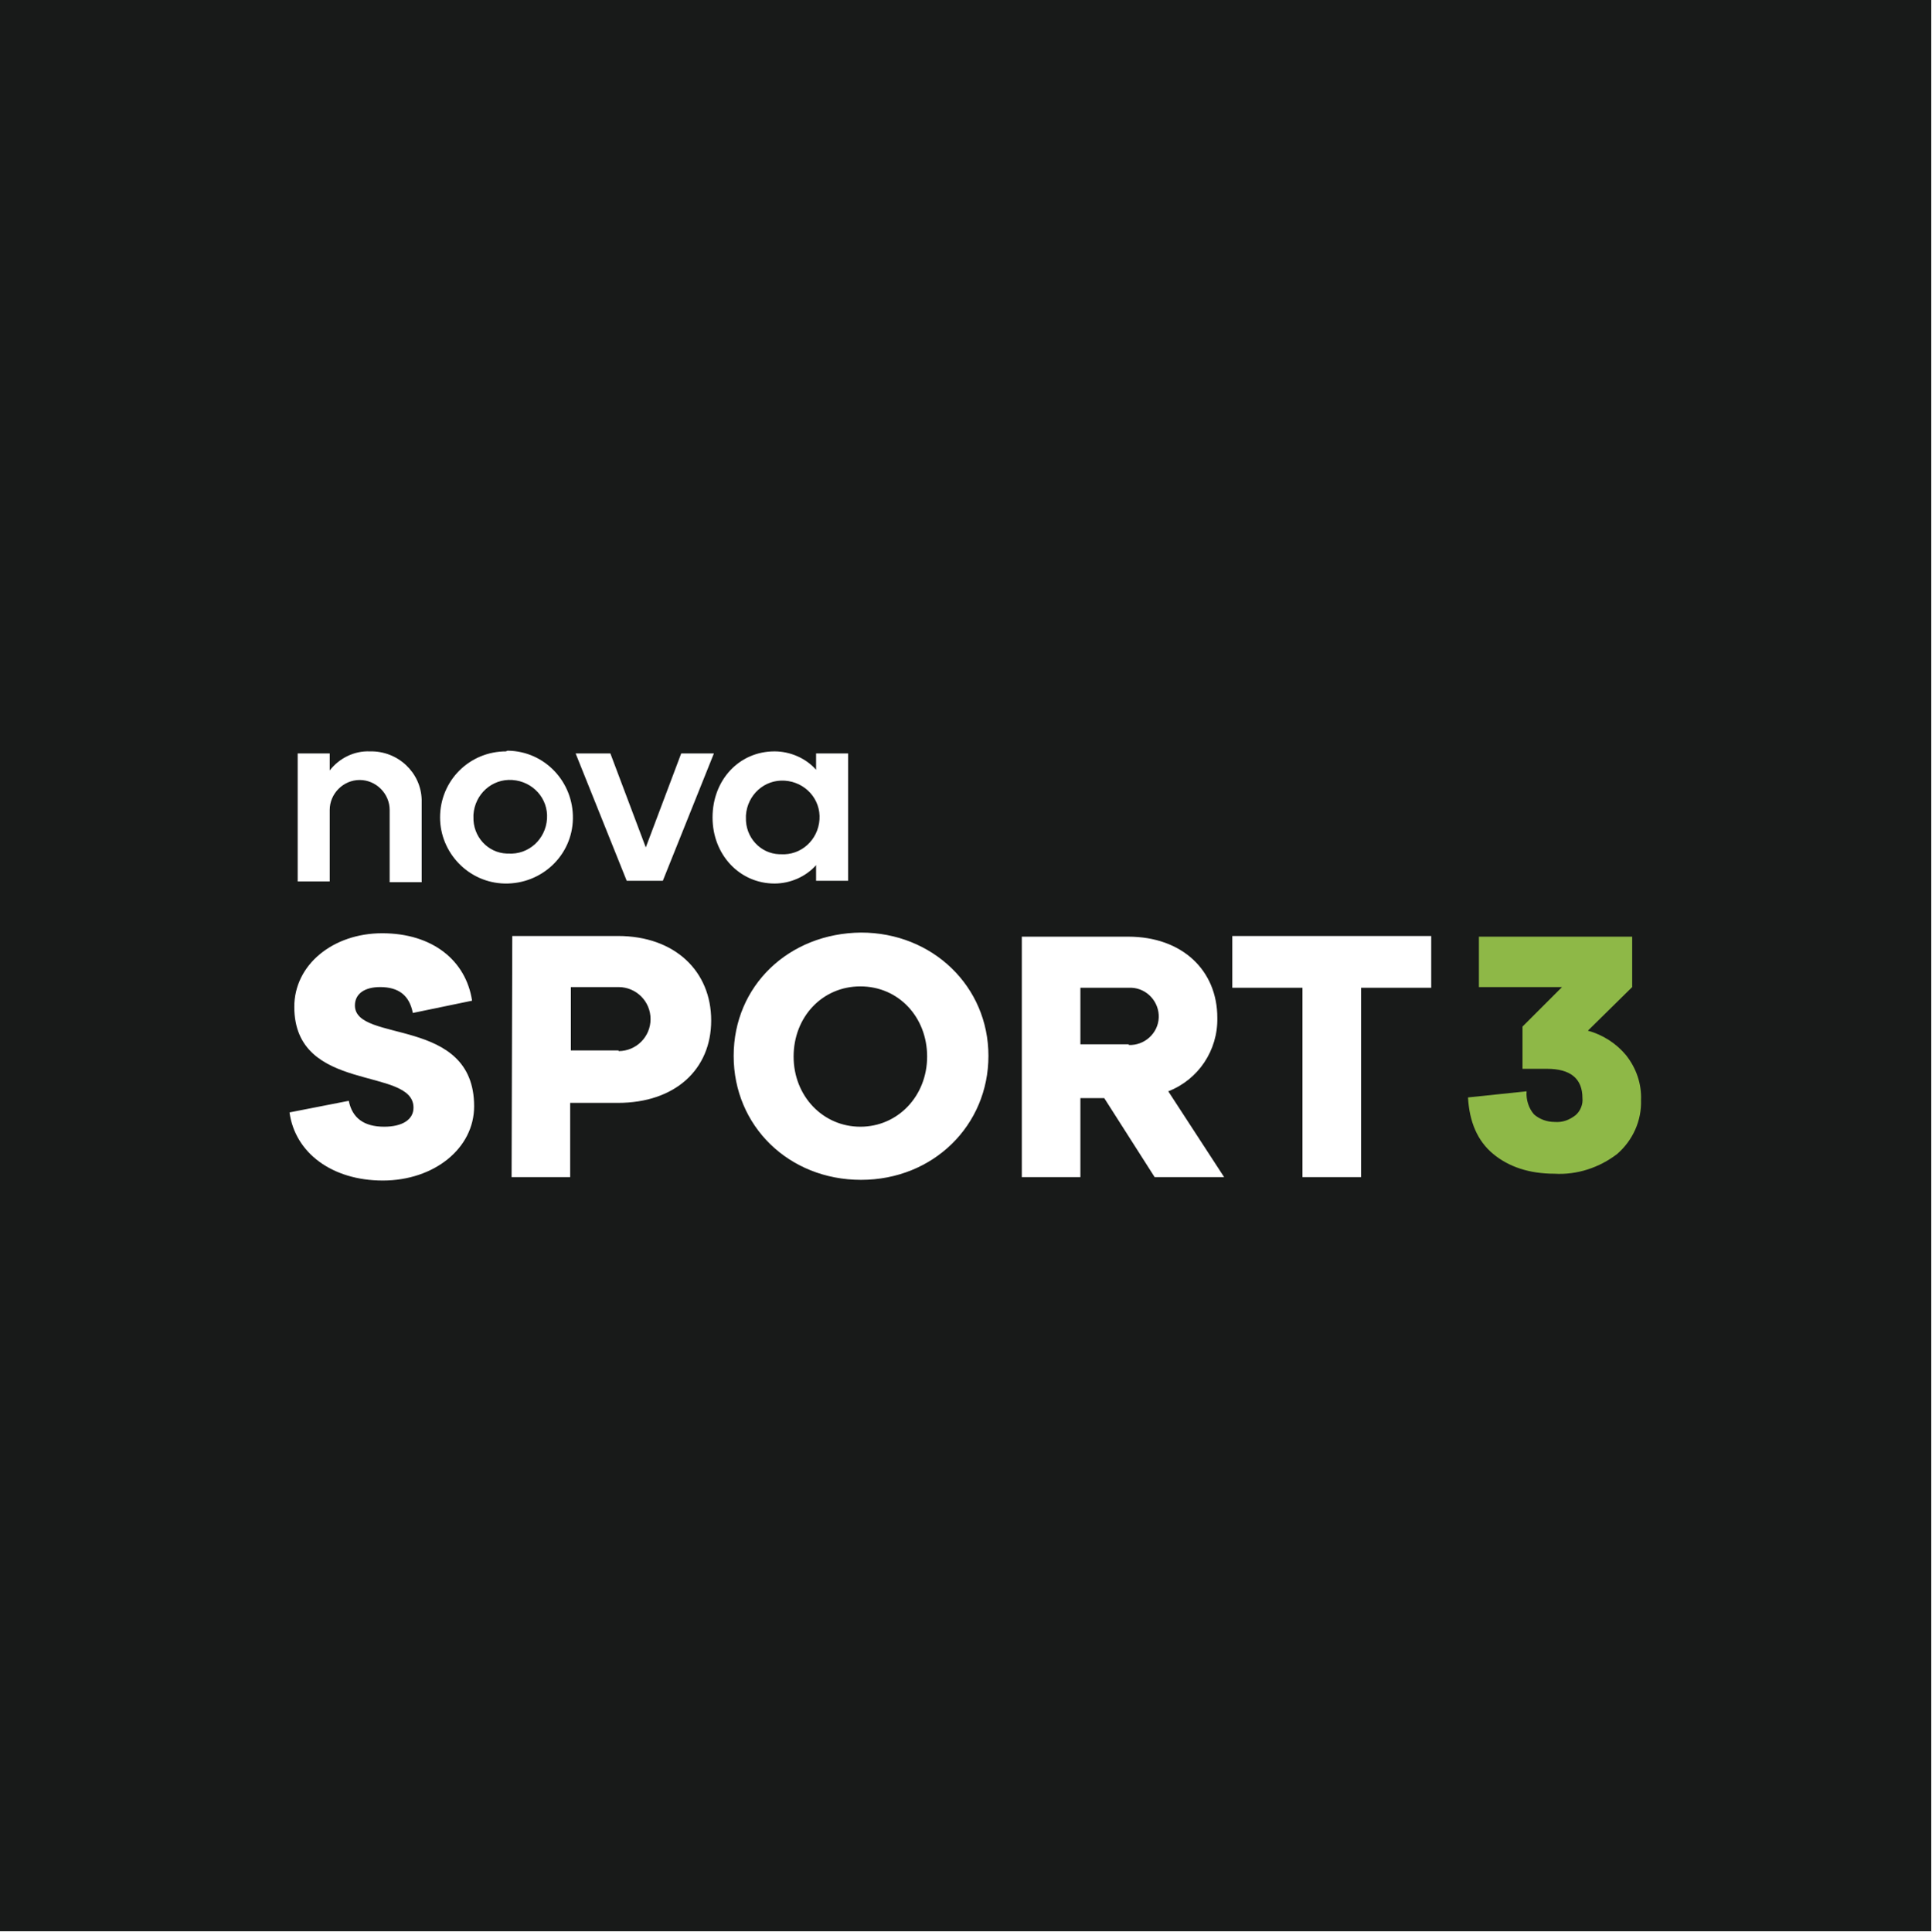
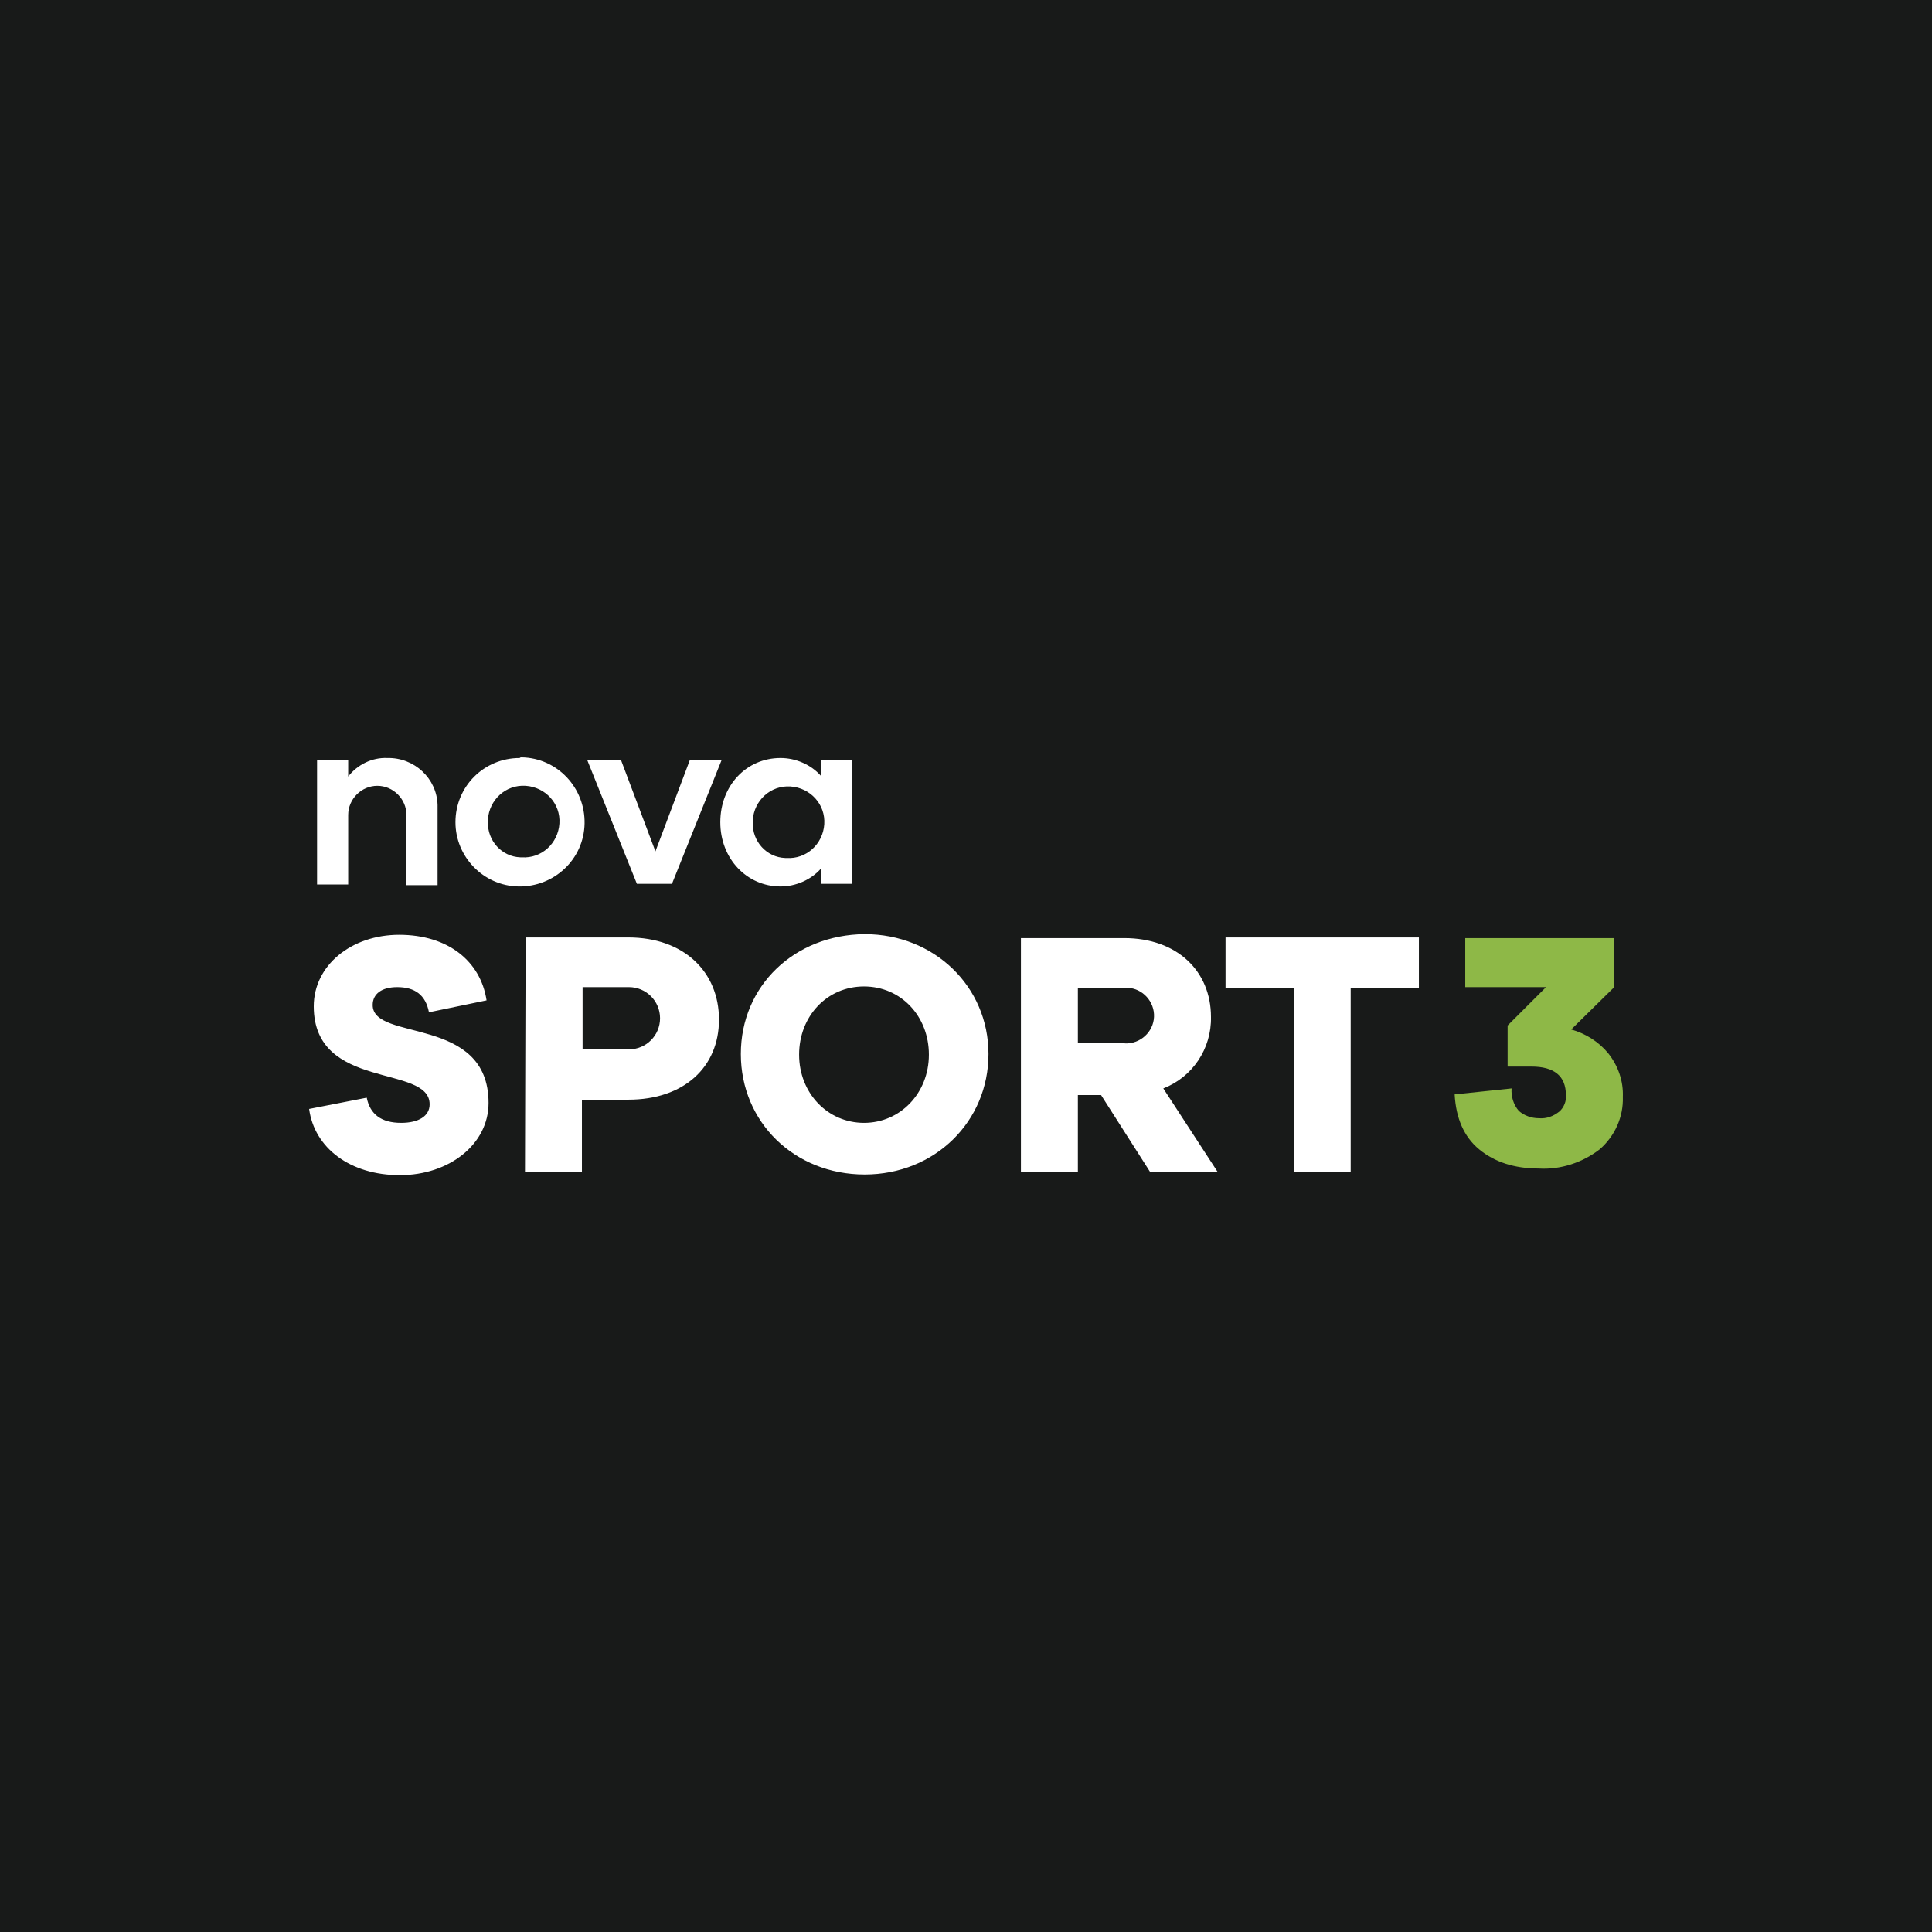
- <svg xmlns="http://www.w3.org/2000/svg" version="1.1" id="Vrstva_1" x="0px" y="0px" viewBox="0 0 283.5 283.5" style="enable-background:new 0 0 283.5 283.5;" xml:space="preserve">
-   <style type="text/css">
- 	.st0{fill:#181A19;}
- 	.st1{fill:#FFFFFF;}
- 	.st2{fill:#8EB847;}
- </style>
-   <g id="Layer_2">
-     <g id="Nova">
-       <g id="novasport3">
-         <rect y="0" class="st0" width="283.5" height="283.5" />
-         <g id="logo">
-           <path class="st1" d="M43.7,110.6h4.7v2.5c1.4-1.8,3.6-2.9,5.9-2.8c4.1-0.1,7.5,3.1,7.6,7.1c0,0.2,0,0.4,0,0.7v11.4h-4.7v-10.6      c0-2.4-2-4.4-4.4-4.4c-2.4,0-4.4,2-4.4,4.4v10.5h-4.7V110.6z M74.6,110.2c5.4,0.1,9.6,4.6,9.5,10c-0.1,5.4-4.6,9.6-10,9.5      c-5.3-0.1-9.5-4.5-9.5-9.7c0-5.4,4.3-9.7,9.7-9.7C74.4,110.2,74.5,110.2,74.6,110.2 M74.6,125.3c3,0.2,5.5-2.1,5.7-5.1      c0.2-3-2.1-5.5-5.1-5.7s-5.5,2.1-5.7,5.1c0,0.1,0,0.2,0,0.3c-0.1,2.9,2.1,5.3,4.9,5.4C74.5,125.3,74.6,125.3,74.6,125.3       M84.5,110.6h5.1l5.2,13.8l5.2-13.8h4.8l-7.5,18.7h-5.3L84.5,110.6z M119.8,127c-1.5,1.7-3.8,2.7-6.1,2.7      c-5.1,0-9.1-4.2-9.1-9.7s3.9-9.7,9.1-9.7c2.3,0,4.6,1,6.1,2.7v-2.4h4.7v18.7h-4.7V127z M114.6,125.4c3,0.2,5.5-2.1,5.7-5.1      c0.2-3-2.1-5.5-5.1-5.7s-5.5,2.1-5.7,5.1c0,0.1,0,0.2,0,0.3c-0.1,2.9,2.1,5.3,4.9,5.4C114.5,125.4,114.6,125.4,114.6,125.4       M51.2,161.6c0.5,2.5,2.2,3.8,5.2,3.8c2.6,0,4.3-1,4.3-2.8c0-6.1-17.5-2-17.5-14.8c0-6.2,5.7-10.8,12.9-10.8      c7.4,0,12.3,4,13.2,9.9l-8.7,1.8c-0.5-2.6-2.1-3.8-4.8-3.8c-2.3,0-3.7,1-3.7,2.7c0,5.6,17.5,1.5,17.5,14.8      c0,6.2-5.9,10.9-13.4,10.9s-12.9-4.1-13.7-10L51.2,161.6z M75.2,137.4h15.5c8.4,0,13.7,5.2,13.7,12.4s-5.3,12.1-13.7,12.1h-7      v10.9h-8.6L75.2,137.4L75.2,137.4z M90.8,154.3c2.6,0,4.7-2.1,4.7-4.7c0-2.6-2.1-4.7-4.7-4.7c0,0,0,0,0,0h-7v9.3H90.8z       M126.4,136.9c10.5,0,18.7,7.9,18.7,18.1s-8.1,18.2-18.7,18.2s-18.7-7.9-18.7-18.2S115.8,137,126.4,136.9 M126.3,165.4      c5.5,0,9.8-4.5,9.8-10.3s-4.2-10.3-9.8-10.3s-9.8,4.5-9.8,10.3S120.8,165.4,126.3,165.4 M162.1,161.2h-3.5v11.6H150v-35.3h15.6      c8,0,13.1,5,13.1,11.9c0.1,4.8-2.8,9.1-7.2,10.8l8.2,12.6h-10.2L162.1,161.2z M165.7,153.4c2.3,0.1,4.3-1.7,4.4-4      c0.1-2.3-1.7-4.3-4-4.4c-0.1,0-0.3,0-0.4,0h-7.1v8.3H165.7z M191.2,145h-10.3v-7.6h29.2v7.6h-10.3v27.8h-8.6L191.2,145z" />
-           <path class="st2" d="M215.5,161.1c0.2,3.6,1.4,6.4,3.7,8.3s5.3,2.9,9,2.9c3.3,0.2,6.6-0.9,9.2-2.9c2.3-2,3.6-4.9,3.5-7.9      c0.1-2.4-0.7-4.7-2.2-6.6c-1.4-1.7-3.4-3-5.6-3.6l6.5-6.4v-7.4h-22.5v7.4h12.2l-5.8,5.8v6.2h3.6c3.4,0,5.2,1.4,5.2,4.3      c0.1,0.9-0.3,1.9-1,2.5c-0.9,0.7-1.9,1.1-3.1,1c-1.1,0-2.2-0.4-3-1.1c-0.8-0.9-1.2-2.2-1.1-3.4L215.5,161.1z" />
-         </g>
-       </g>
-     </g>
-   </g>
+ <svg xmlns="http://www.w3.org/2000/svg" width="250" height="250" viewBox="0 0 250 250" fill="none">
+   <rect width="250" height="250" fill="#181A19" />
+   <path d="M41.028 98.343H45.055V100.485C46.255 98.942 48.14 98 50.111 98.086C53.623 98 56.537 100.742 56.622 104.169C56.622 104.34 56.622 104.512 56.622 104.769V114.537H52.595V105.454C52.595 103.398 50.882 101.684 48.825 101.684C46.769 101.684 45.055 103.398 45.055 105.454V114.451H41.028V98.343ZM67.504 98C72.131 98.086 75.729 101.941 75.644 106.568C75.558 111.195 71.702 114.794 67.076 114.708C62.534 114.622 58.936 110.852 58.936 106.397C58.936 101.77 62.62 98.086 67.247 98.086C67.332 98 67.418 98 67.504 98ZM67.504 110.938C70.074 111.109 72.216 109.139 72.388 106.568C72.559 103.998 70.588 101.856 68.018 101.684C65.448 101.513 63.306 103.484 63.134 106.054C63.134 106.14 63.134 106.225 63.134 106.311C63.048 108.796 64.933 110.852 67.332 110.938C67.418 110.938 67.504 110.938 67.504 110.938ZM75.986 98.343H80.356L84.812 110.167L89.267 98.343H93.38L86.954 114.365H82.412L75.986 98.343ZM106.232 112.395C104.947 113.851 102.976 114.708 101.005 114.708C96.636 114.708 93.208 111.109 93.208 106.397C93.208 101.684 96.55 98.086 101.005 98.086C102.976 98.086 104.947 98.942 106.232 100.399V98.343H110.259V114.365H106.232V112.395ZM101.777 111.024C104.347 111.195 106.489 109.224 106.661 106.654C106.832 104.083 104.861 101.941 102.291 101.77C99.72 101.599 97.578 103.569 97.407 106.14C97.407 106.225 97.407 106.311 97.407 106.397C97.321 108.882 99.206 110.938 101.605 111.024C101.691 111.024 101.777 111.024 101.777 111.024ZM47.454 142.04C47.883 144.183 49.339 145.296 51.91 145.296C54.138 145.296 55.594 144.44 55.594 142.897C55.594 137.671 40.6 141.184 40.6 130.216C40.6 124.904 45.484 120.963 51.653 120.963C57.993 120.963 62.192 124.39 62.963 129.445L55.508 130.988C55.08 128.76 53.709 127.732 51.396 127.732C49.425 127.732 48.225 128.588 48.225 130.045C48.225 134.843 63.22 131.33 63.22 142.726C63.22 148.038 58.165 152.065 51.738 152.065C45.312 152.065 40.685 148.552 40 143.497L47.454 142.04ZM68.018 121.305H81.299C88.496 121.305 93.037 125.761 93.037 131.93C93.037 138.099 88.496 142.298 81.299 142.298H75.301V151.637H67.932L68.018 121.305ZM81.384 135.786C83.612 135.786 85.411 133.986 85.411 131.759C85.411 129.531 83.612 127.732 81.384 127.732H75.387V135.7H81.384V135.786ZM111.887 120.877C120.884 120.877 127.91 127.646 127.91 136.385C127.91 145.125 120.969 151.98 111.887 151.98C102.805 151.98 95.865 145.211 95.865 136.385C95.865 127.56 102.805 120.963 111.887 120.877ZM111.801 145.296C116.514 145.296 120.198 141.441 120.198 136.471C120.198 131.502 116.6 127.646 111.801 127.646C107.003 127.646 103.405 131.502 103.405 136.471C103.405 141.441 107.089 145.296 111.801 145.296ZM142.476 141.698H139.477V151.637H132.108V121.391H145.474C152.329 121.391 156.699 125.675 156.699 131.587C156.784 135.7 154.3 139.384 150.53 140.841L157.556 151.637H148.816L142.476 141.698ZM145.56 135.015C147.531 135.1 149.244 133.558 149.33 131.587C149.416 129.617 147.873 127.903 145.903 127.817C145.817 127.817 145.646 127.817 145.56 127.817H139.477V134.929H145.56V135.015ZM167.409 127.817H158.584V121.305H183.603V127.817H174.778V151.637H167.409V127.817Z" fill="white" />
+   <path d="M188.23 141.612C188.401 144.697 189.429 147.096 191.4 148.724C193.371 150.352 195.941 151.208 199.111 151.208C201.939 151.38 204.766 150.437 206.994 148.724C208.965 147.01 210.078 144.525 209.993 141.955C210.078 139.898 209.393 137.928 208.108 136.3C206.908 134.843 205.195 133.729 203.31 133.215L208.879 127.732V121.391H189.601V127.732H200.054L195.084 132.701V138.013H198.169C201.082 138.013 202.624 139.213 202.624 141.698C202.71 142.469 202.367 143.326 201.767 143.84C200.996 144.44 200.139 144.782 199.111 144.697C198.169 144.697 197.226 144.354 196.541 143.754C195.855 142.983 195.513 141.869 195.598 140.841L188.23 141.612Z" fill="#8EB847" />
</svg>
